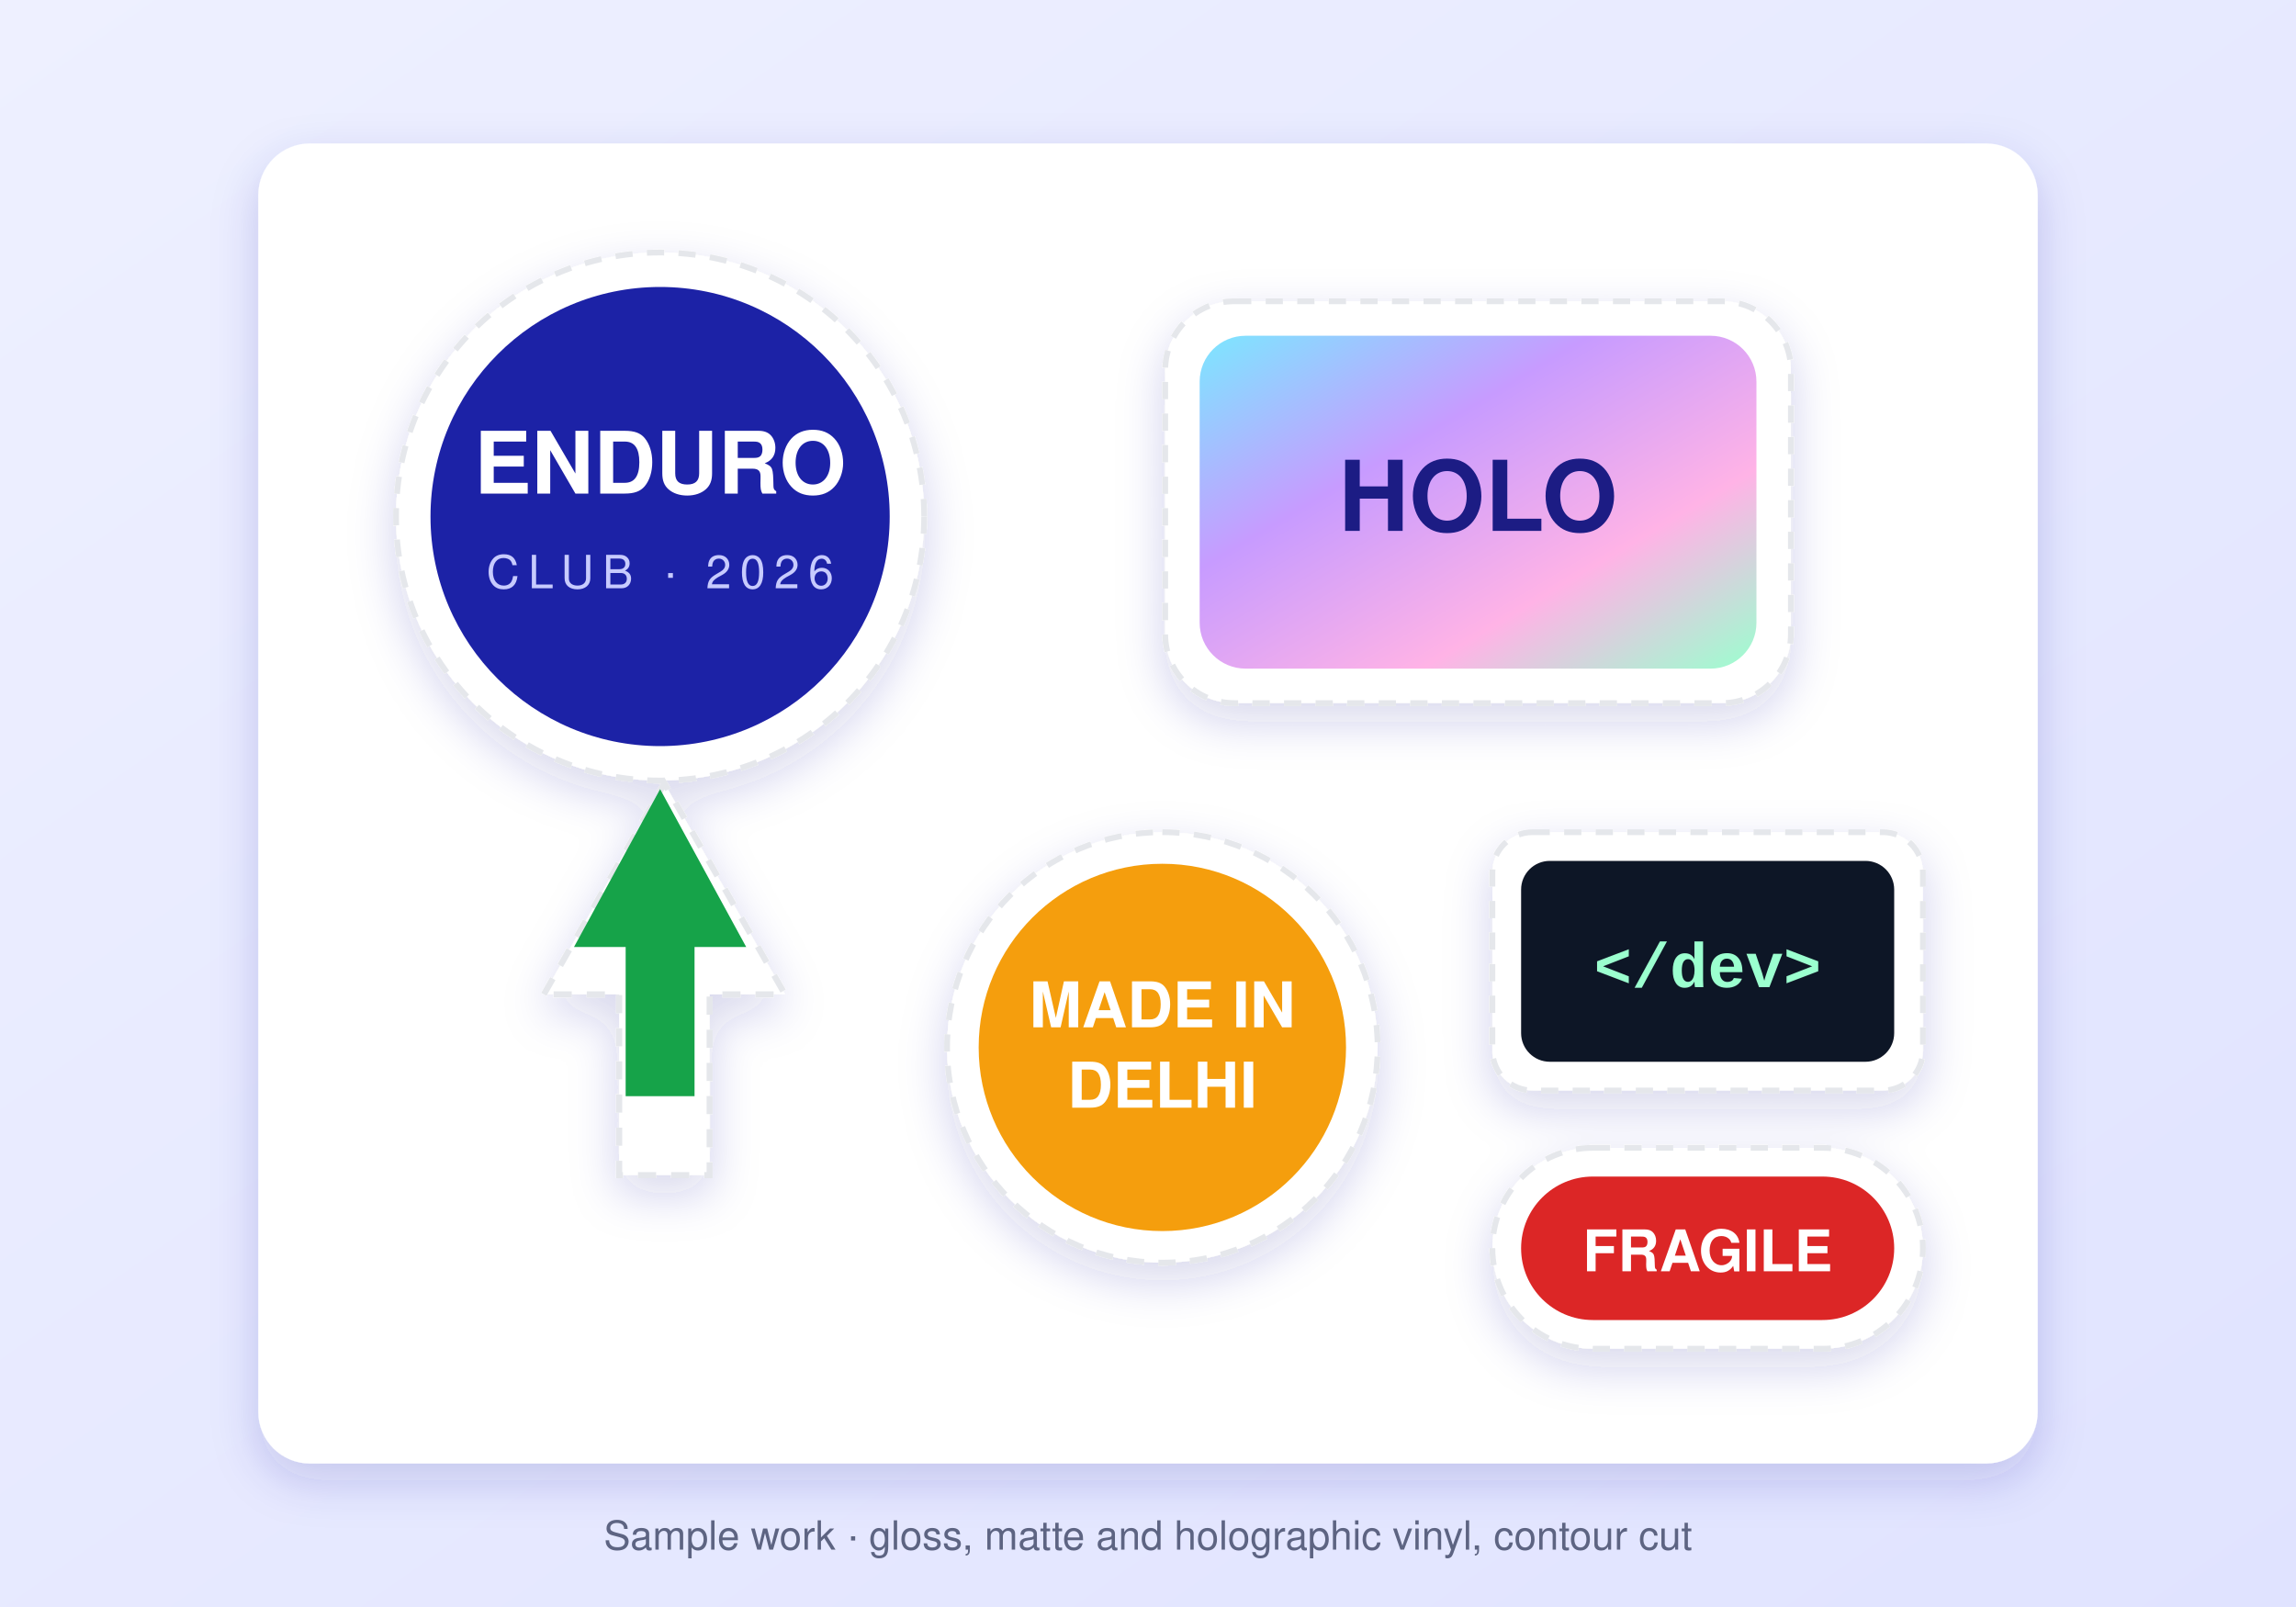
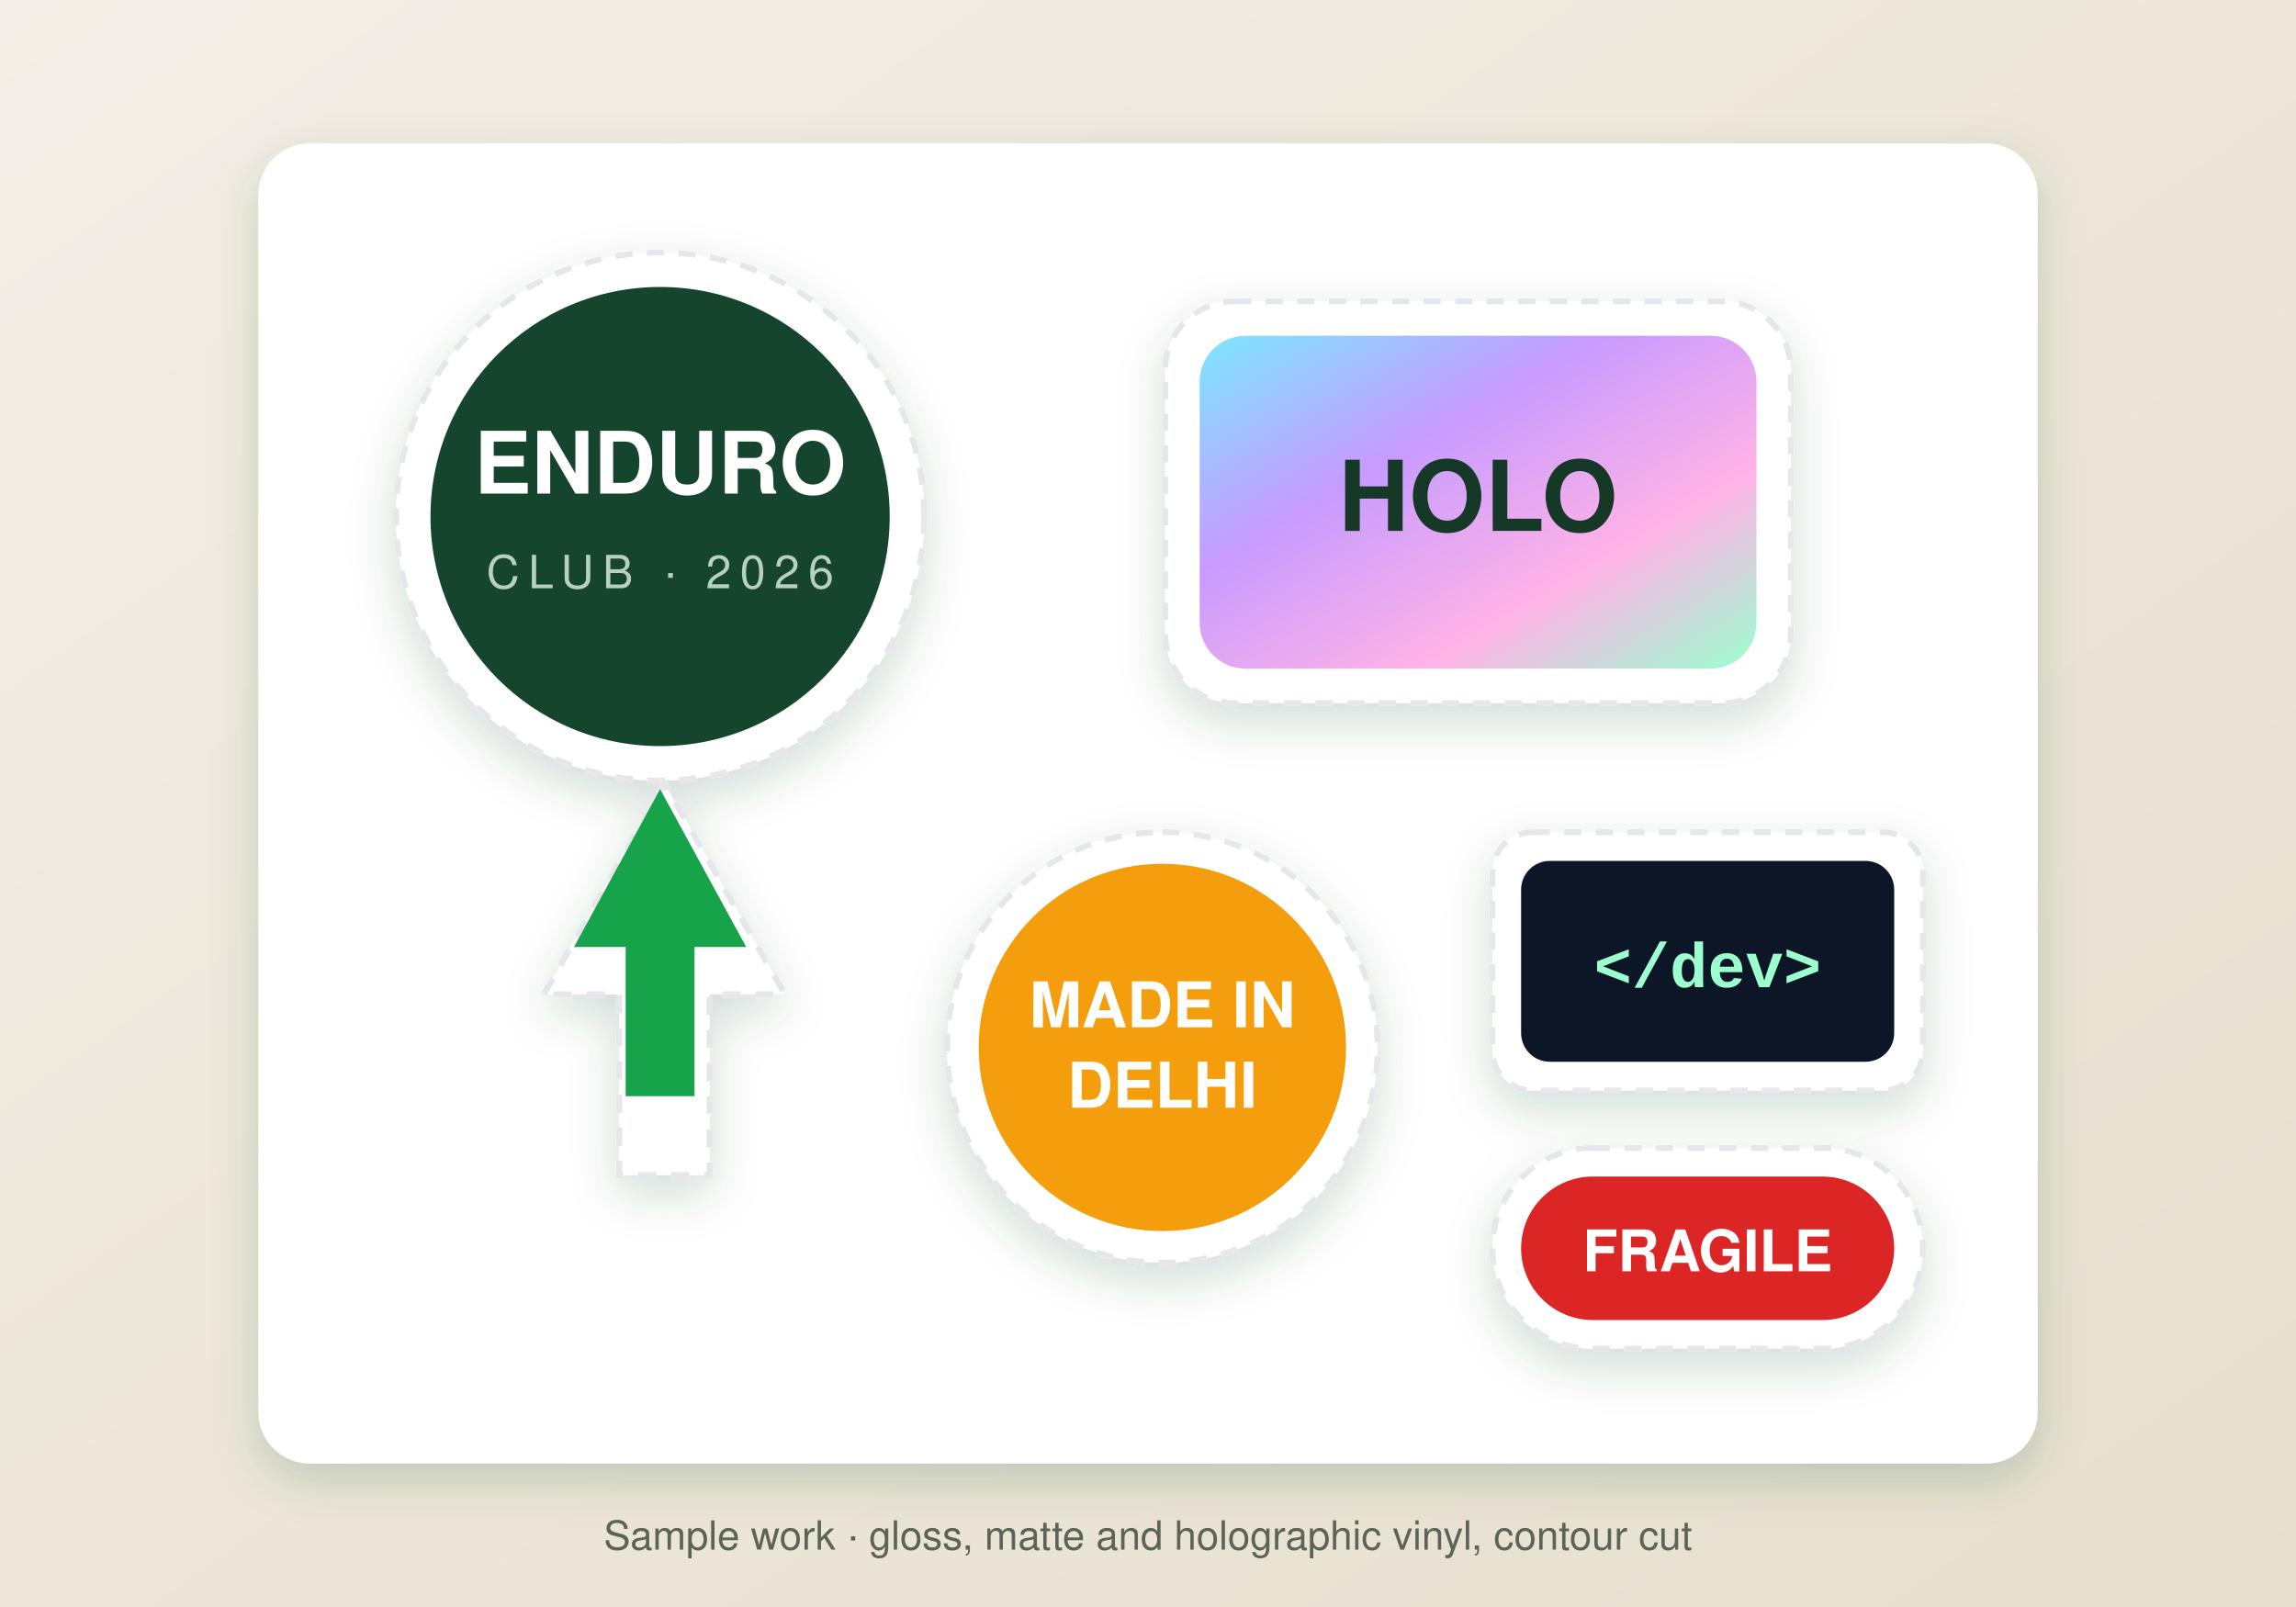
<svg xmlns="http://www.w3.org/2000/svg" viewBox="0 0 800 560" role="img" aria-label="Sheet of die-cut vinyl stickers">
  <defs>
    <linearGradient id="bg" x1="0" y1="0" x2="1" y2="1">
-       <stop offset="0" stop-color="#EEF0FF" />
-       <stop offset="1" stop-color="#E0E3FF" />
+       <stop offset="0" stop-color="#F3EFE6" />
+       <stop offset="1" stop-color="#E6DFCF" />
    </linearGradient>
    <linearGradient id="holo" x1="0" y1="0" x2="1" y2="1">
      <stop offset="0" stop-color="#7CE7FF" />
      <stop offset=".35" stop-color="#C79BFF" />
      <stop offset=".7" stop-color="#FFB3E6" />
      <stop offset="1" stop-color="#9BFFCF" />
    </linearGradient>
    <filter id="sh" x="-20%" y="-20%" width="140%" height="140%">
-       <feDropShadow dx="0" dy="6" stdDeviation="8" flood-color="#1F21A6" flood-opacity=".18" />
+       <feDropShadow dx="0" dy="6" stdDeviation="8" flood-color="#17442E" flood-opacity=".18" />
    </filter>
  </defs>
  <rect width="800" height="560" fill="url(#bg)" />
  <rect x="90" y="50" width="620" height="460" rx="18" fill="#fff" filter="url(#sh)" />
  <g filter="url(#sh)">
    <circle cx="230" cy="180" r="92" fill="#fff" stroke="#E5E7EB" stroke-width="2" stroke-dasharray="6 5" />
-     <circle cx="230" cy="180" r="80" fill="#1F21A6" />
+     <circle cx="230" cy="180" r="80" fill="#17442E" />
    <text x="230" y="172" text-anchor="middle" font-family="Helvetica,Arial" font-weight="800" font-size="30" fill="#fff">ENDURO</text>
-     <text x="230" y="205" text-anchor="middle" font-family="Helvetica,Arial" font-size="16" letter-spacing="3" fill="#C7CBFE">CLUB · 2026</text>
+     <text x="230" y="205" text-anchor="middle" font-family="Helvetica,Arial" font-size="16" letter-spacing="3" fill="#B8D1BF">CLUB · 2026</text>
    <path d="M430 105h170a24 24 0 0 1 24 24v92a24 24 0 0 1-24 24H430a24 24 0 0 1-24-24v-92a24 24 0 0 1 24-24z" fill="#fff" stroke="#E5E7EB" stroke-width="2" stroke-dasharray="6 5" />
    <rect x="418" y="117" width="194" height="116" rx="16" fill="url(#holo)" />
-     <text x="515" y="185" text-anchor="middle" font-family="Helvetica,Arial" font-weight="800" font-size="34" fill="#1B1C84">HOLO</text>
+     <text x="515" y="185" text-anchor="middle" font-family="Helvetica,Arial" font-weight="800" font-size="34" fill="#123726">HOLO</text>
    <path d="M190 330 l40 -70 40 70 h-25 v60 h-30 v-60z" fill="#fff" stroke="#E5E7EB" stroke-width="2" stroke-dasharray="6 5" transform="translate(-10 0) scale(1.05)" />
    <path d="M200 330 l30 -55 30 55 h-18 v52 h-24 v-52z" fill="#16A34A" />
    <rect x="330" y="290" width="150" height="150" rx="75" fill="#fff" stroke="#E5E7EB" stroke-width="2" stroke-dasharray="6 5" />
    <circle cx="405" cy="365" r="64" fill="#F59E0B" />
    <text x="405" y="358" text-anchor="middle" font-family="Helvetica,Arial" font-weight="800" font-size="22" fill="#fff">MADE IN</text>
    <text x="405" y="386" text-anchor="middle" font-family="Helvetica,Arial" font-weight="800" font-size="22" fill="#fff">DELHI</text>
    <rect x="520" y="290" width="150" height="90" rx="14" fill="#fff" stroke="#E5E7EB" stroke-width="2" stroke-dasharray="6 5" />
    <rect x="530" y="300" width="130" height="70" rx="10" fill="#111827" />
    <text x="595" y="344" text-anchor="middle" font-family="Courier New,monospace" font-weight="700" font-size="22" fill="#9BFFCF">&lt;/dev&gt;</text>
    <rect x="520" y="400" width="150" height="70" rx="35" fill="#fff" stroke="#E5E7EB" stroke-width="2" stroke-dasharray="6 5" />
    <rect x="530" y="410" width="130" height="50" rx="25" fill="#DC2626" />
    <text x="595" y="443" text-anchor="middle" font-family="Helvetica,Arial" font-weight="800" font-size="20" fill="#fff">FRAGILE</text>
  </g>
-   <text x="400" y="540" text-anchor="middle" font-family="Helvetica,Arial" font-size="14" fill="#5D6482">Sample work · gloss, matte and holographic vinyl, contour cut</text>
+   <text x="400" y="540" text-anchor="middle" font-family="Helvetica,Arial" font-size="14" fill="#5B6457">Sample work · gloss, matte and holographic vinyl, contour cut</text>
</svg>
